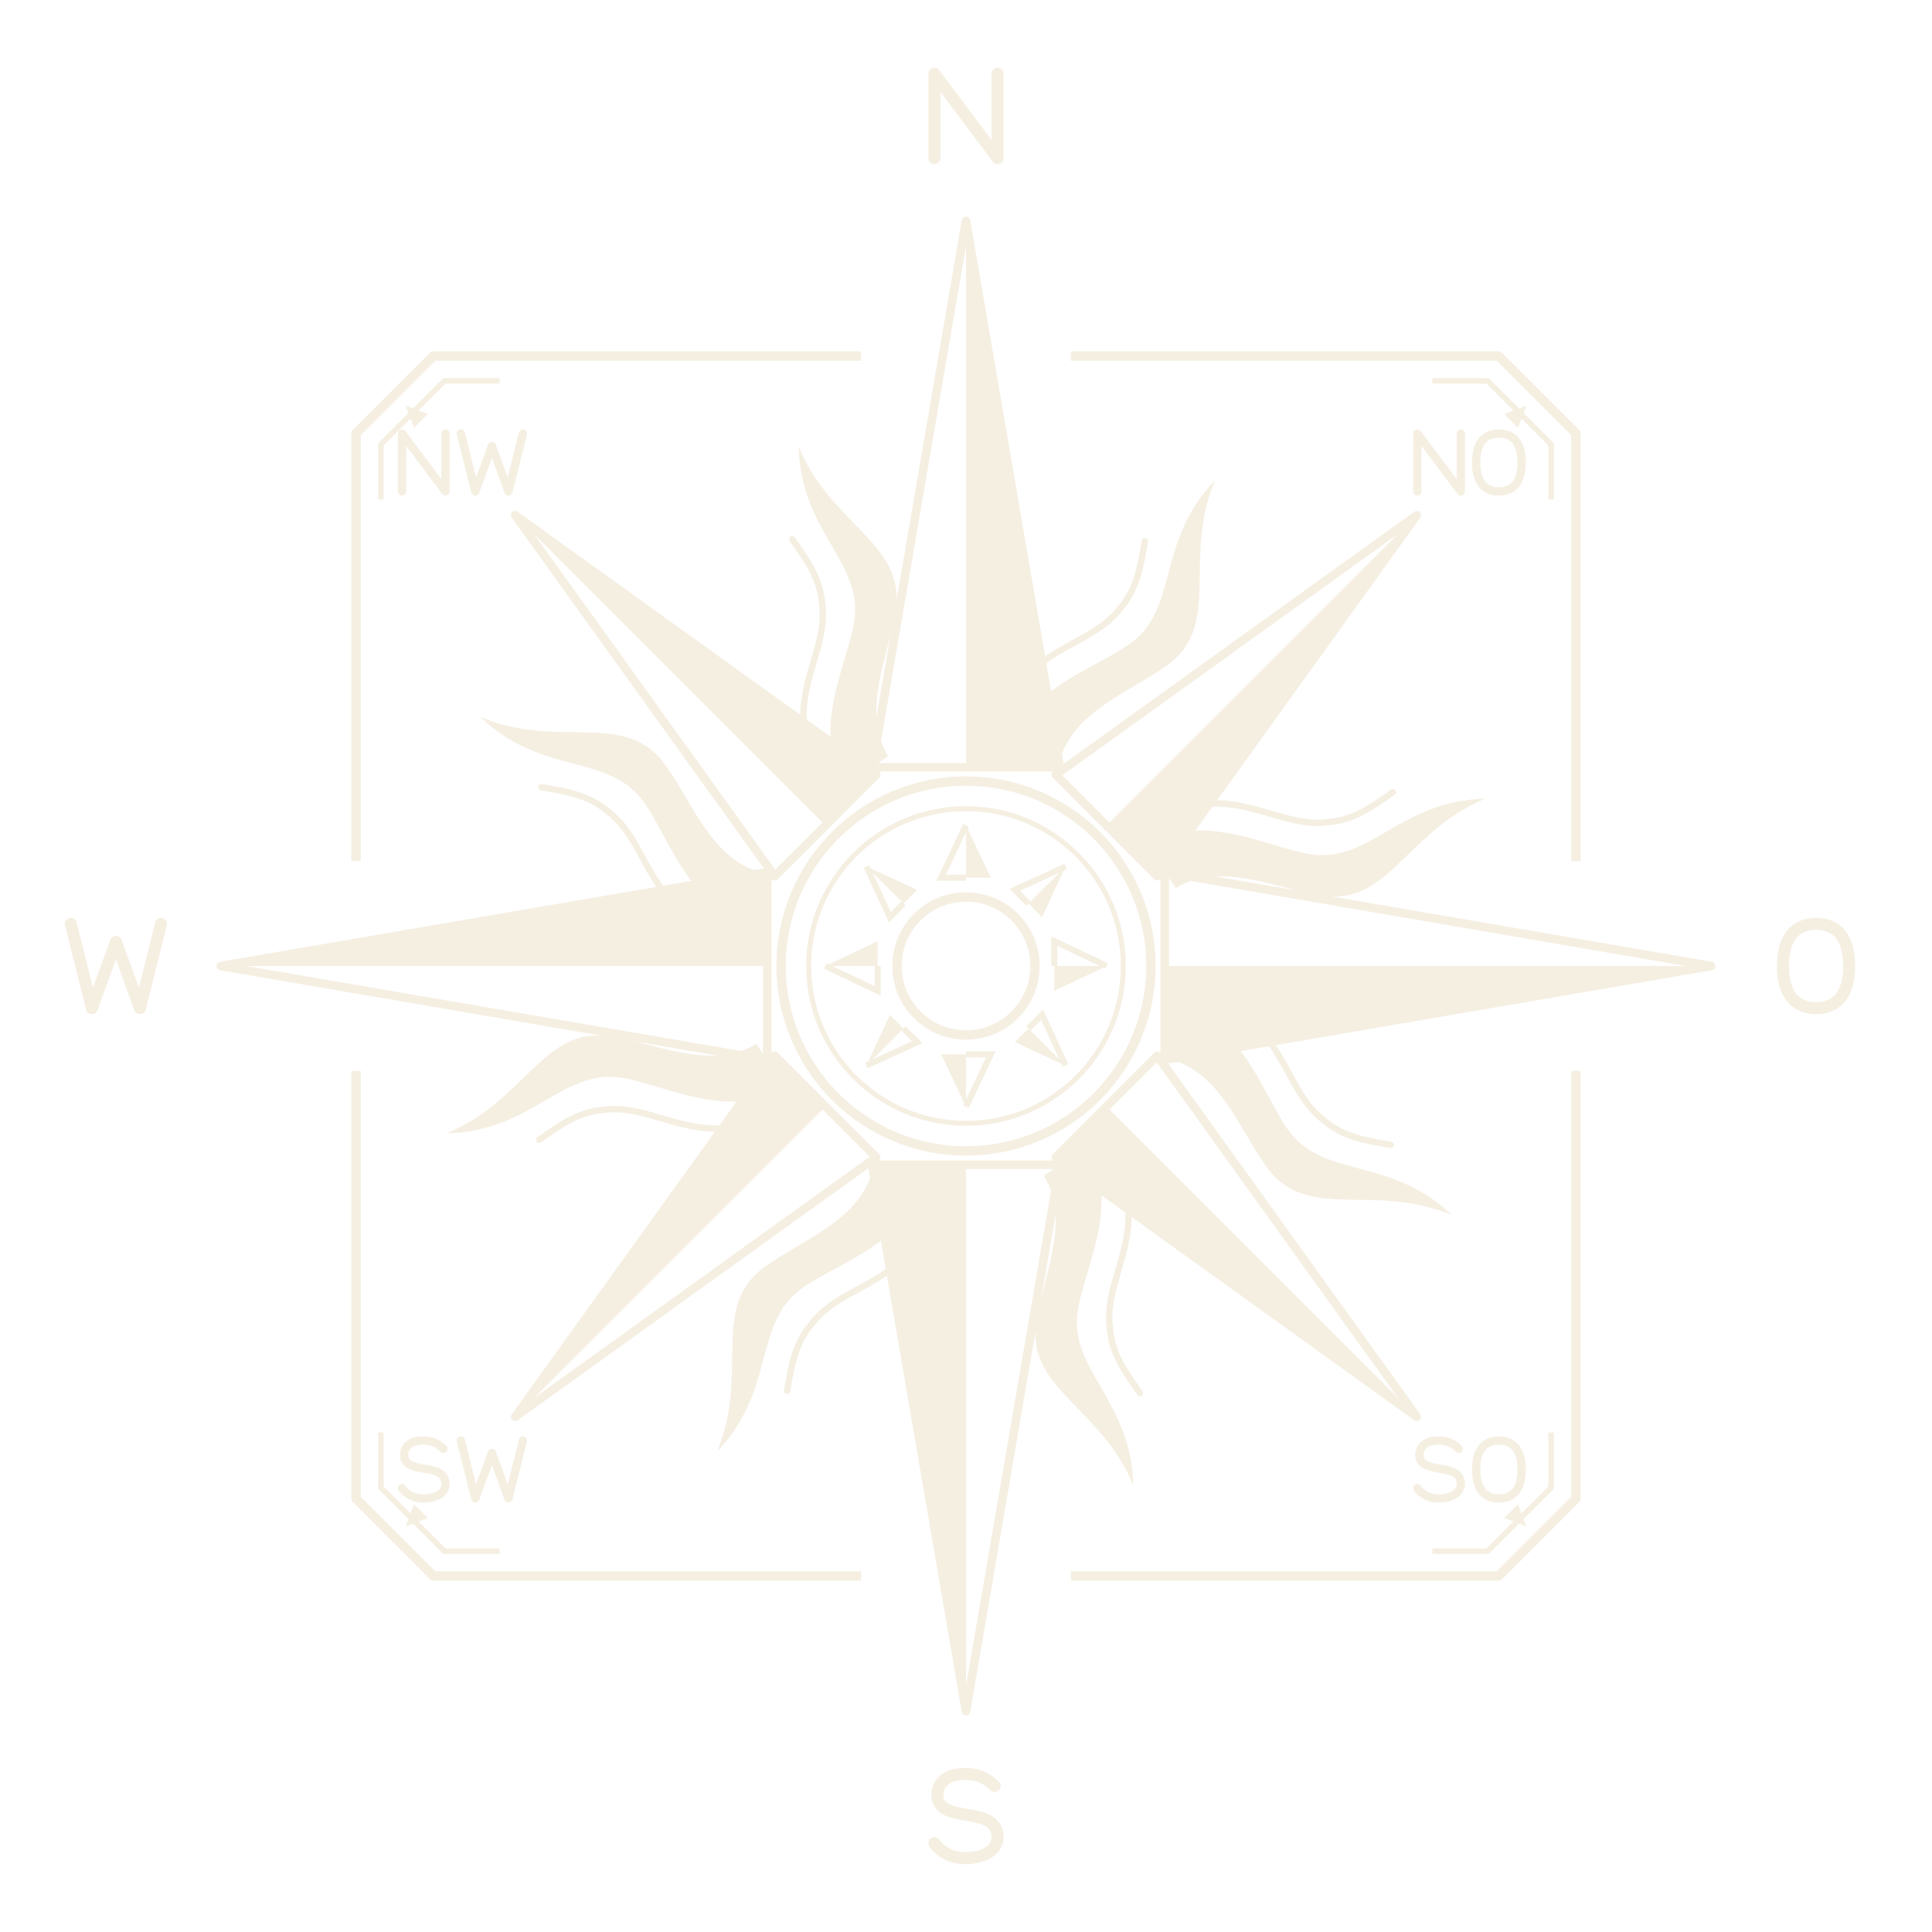
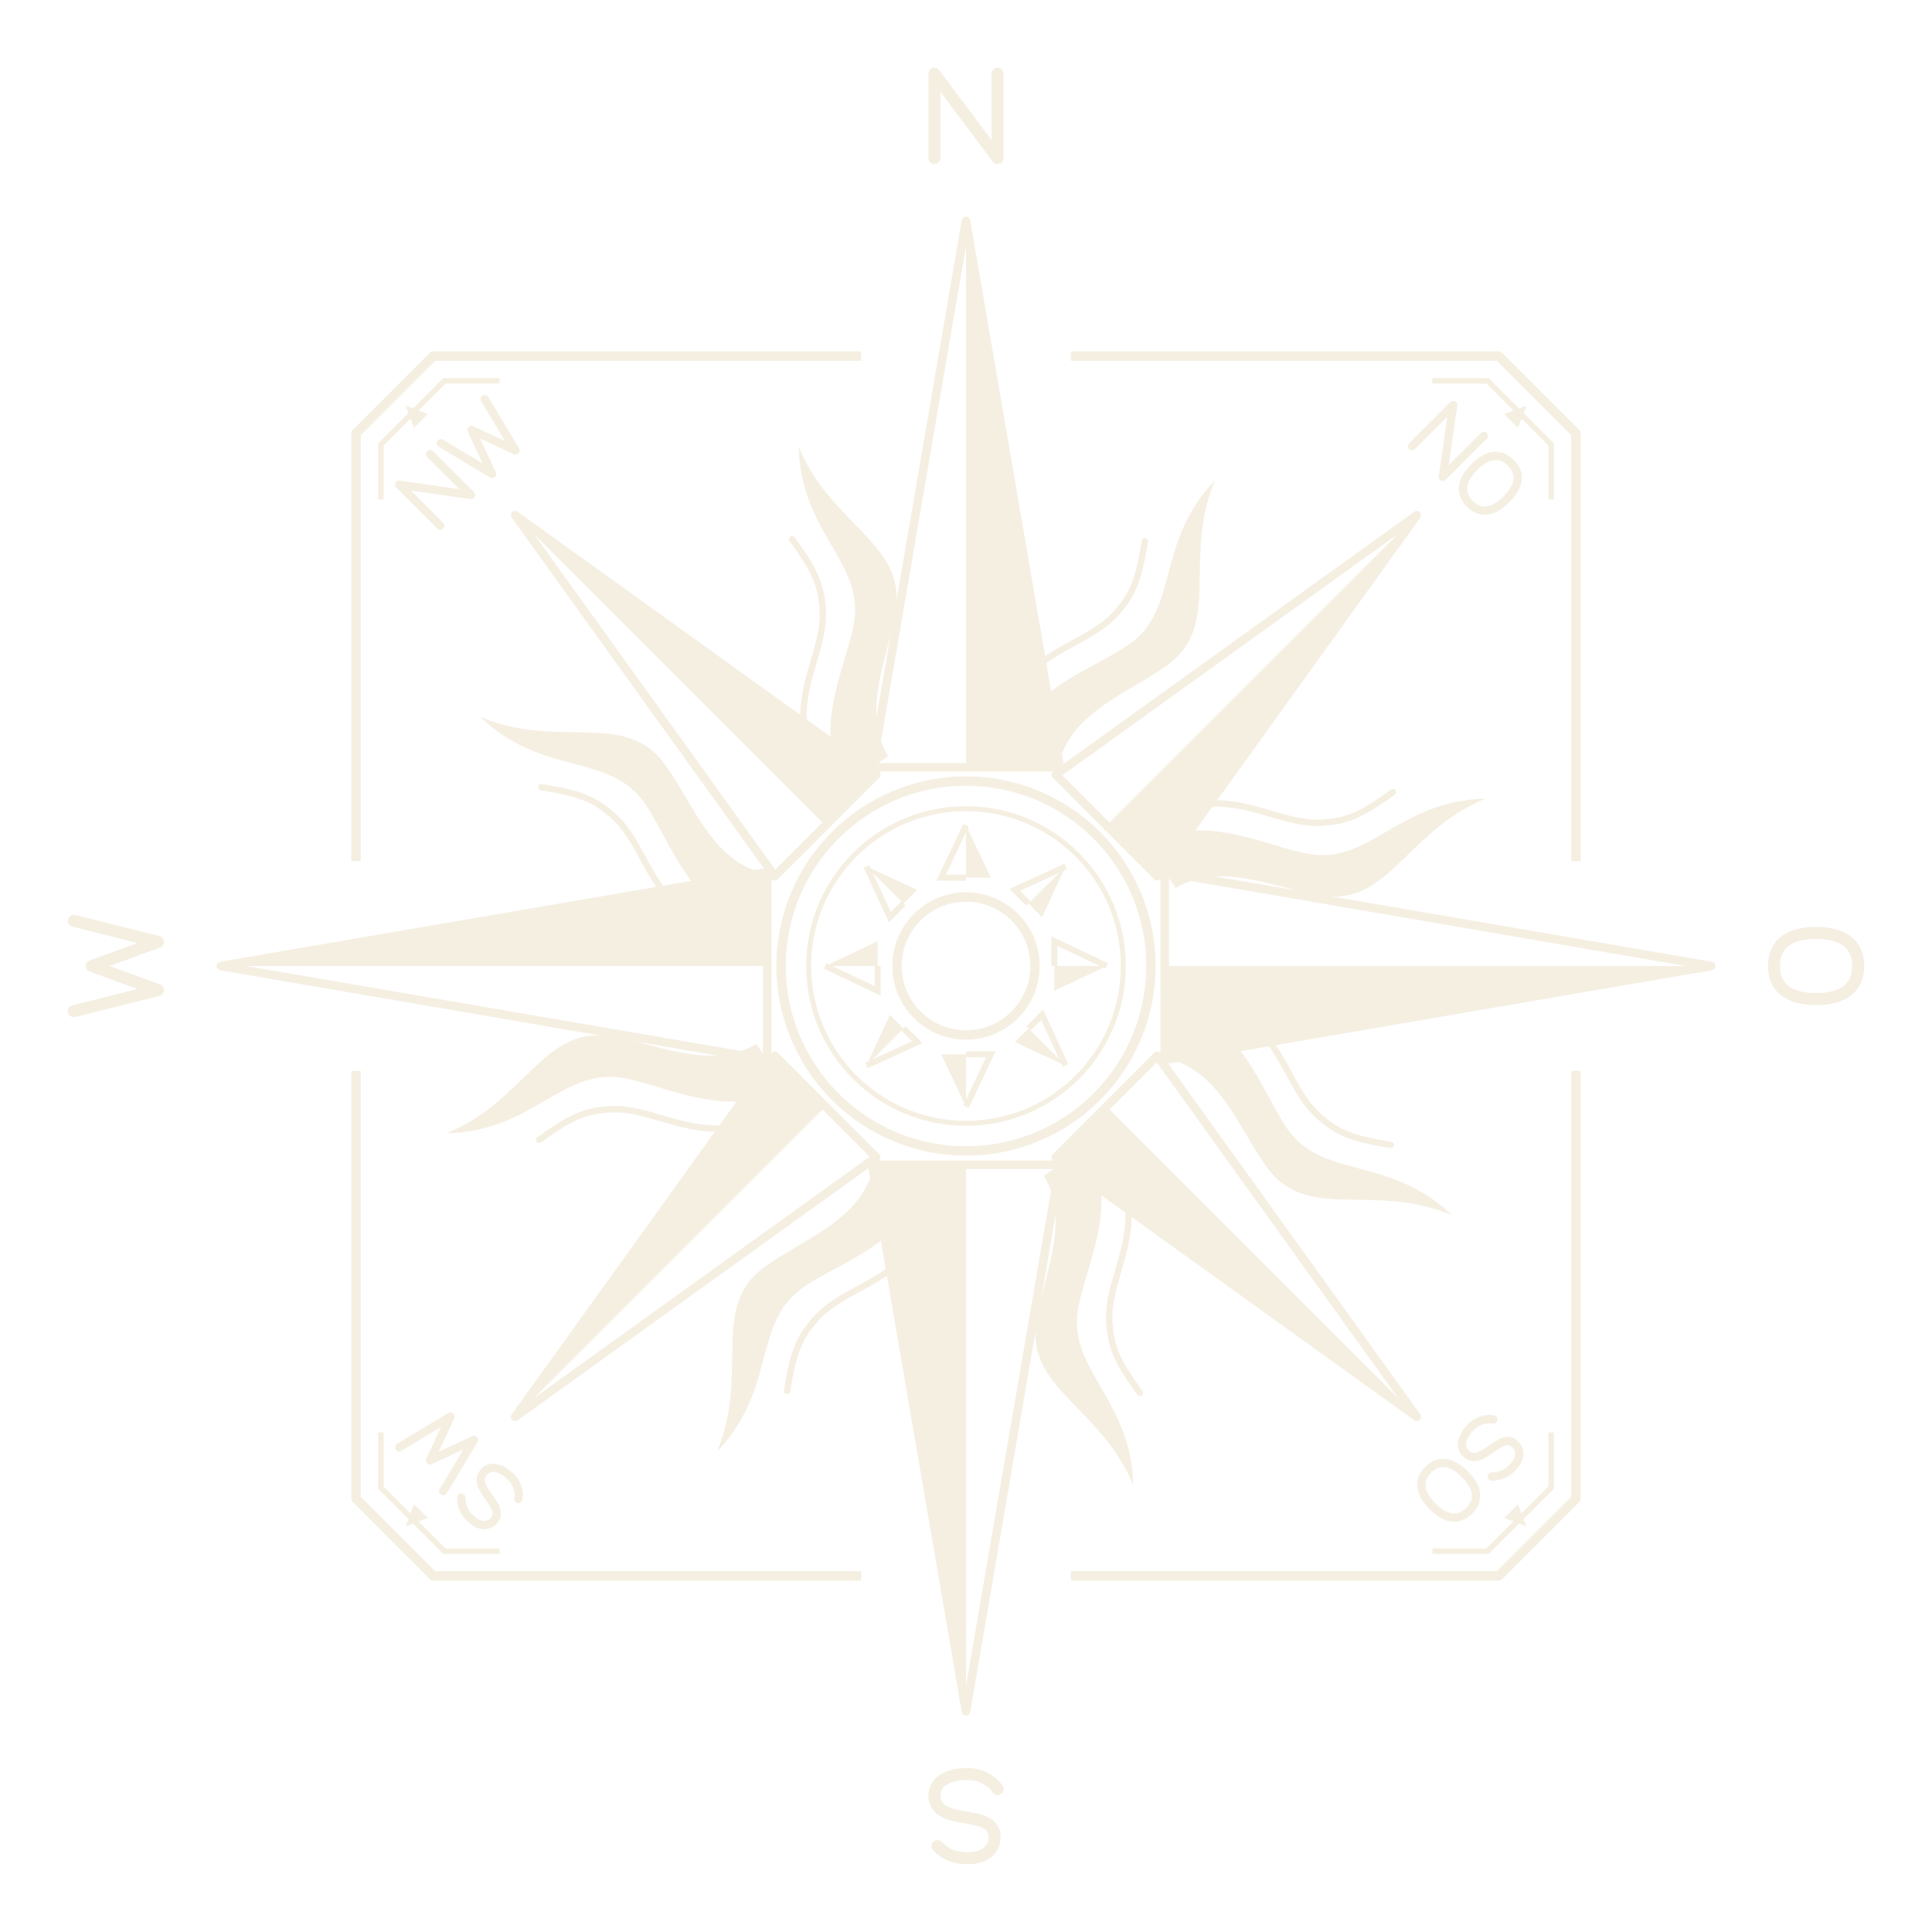
<svg xmlns="http://www.w3.org/2000/svg" width="700" height="700" viewBox="-350 -350 700 700" role="img" aria-labelledby="title desc" fill="#f5efe2">
  <g transform="rotate(0)">
    <g fill="none" stroke="#f5efe2" stroke-width="3.4" stroke-linejoin="round">
      <path d="M-38 -221H-193L-221 -193V-38" />
    </g>
    <g fill="none" stroke="#f5efe2" stroke-width="2">
      <path d="M-169 -212H-189L-212 -189V-169" />
    </g>
    <path d="M-203 -203L-195 -200 -200 -195Z" />
  </g>
  <g transform="rotate(90)">
    <g fill="none" stroke="#f5efe2" stroke-width="3.4" stroke-linejoin="round">
      <path d="M-38 -221H-193L-221 -193V-38" />
    </g>
    <g fill="none" stroke="#f5efe2" stroke-width="2">
      <path d="M-169 -212H-189L-212 -189V-169" />
    </g>
    <path d="M-203 -203L-195 -200 -200 -195Z" />
  </g>
  <g transform="rotate(180)">
    <g fill="none" stroke="#f5efe2" stroke-width="3.4" stroke-linejoin="round">
      <path d="M-38 -221H-193L-221 -193V-38" />
    </g>
    <g fill="none" stroke="#f5efe2" stroke-width="2">
      <path d="M-169 -212H-189L-212 -189V-169" />
    </g>
    <path d="M-203 -203L-195 -200 -200 -195Z" />
  </g>
  <g transform="rotate(270)">
    <g fill="none" stroke="#f5efe2" stroke-width="3.4" stroke-linejoin="round">
      <path d="M-38 -221H-193L-221 -193V-38" />
    </g>
    <g fill="none" stroke="#f5efe2" stroke-width="2">
      <path d="M-169 -212H-189L-212 -189V-169" />
    </g>
    <path d="M-203 -203L-195 -200 -200 -195Z" />
  </g>
  <g transform="rotate(22.5)">
    <path d="M-16 -77C-19 -102 4 -119 11 -132C21 -150 5 -169 16 -197C16 -167 37 -151 27 -131C19 -116 0 -101 3 -81Z" />
    <g fill="none" stroke="#f5efe2" stroke-width="2.3" stroke-linecap="round">
      <path d="M-22 -99C-18 -118 -2 -126 2 -141C5 -150 3 -158 1 -167" />
    </g>
  </g>
  <g transform="rotate(67.5)">
    <path d="M-16 -77C-19 -102 4 -119 11 -132C21 -150 5 -169 16 -197C16 -167 37 -151 27 -131C19 -116 0 -101 3 -81Z" />
    <g fill="none" stroke="#f5efe2" stroke-width="2.3" stroke-linecap="round">
      <path d="M-22 -99C-18 -118 -2 -126 2 -141C5 -150 3 -158 1 -167" />
    </g>
  </g>
  <g transform="rotate(112.5)">
    <path d="M-16 -77C-19 -102 4 -119 11 -132C21 -150 5 -169 16 -197C16 -167 37 -151 27 -131C19 -116 0 -101 3 -81Z" />
    <g fill="none" stroke="#f5efe2" stroke-width="2.3" stroke-linecap="round">
      <path d="M-22 -99C-18 -118 -2 -126 2 -141C5 -150 3 -158 1 -167" />
    </g>
  </g>
  <g transform="rotate(157.5)">
    <path d="M-16 -77C-19 -102 4 -119 11 -132C21 -150 5 -169 16 -197C16 -167 37 -151 27 -131C19 -116 0 -101 3 -81Z" />
    <g fill="none" stroke="#f5efe2" stroke-width="2.3" stroke-linecap="round">
      <path d="M-22 -99C-18 -118 -2 -126 2 -141C5 -150 3 -158 1 -167" />
    </g>
  </g>
  <g transform="rotate(202.5)">
    <path d="M-16 -77C-19 -102 4 -119 11 -132C21 -150 5 -169 16 -197C16 -167 37 -151 27 -131C19 -116 0 -101 3 -81Z" />
    <g fill="none" stroke="#f5efe2" stroke-width="2.3" stroke-linecap="round">
      <path d="M-22 -99C-18 -118 -2 -126 2 -141C5 -150 3 -158 1 -167" />
    </g>
  </g>
  <g transform="rotate(247.5)">
    <path d="M-16 -77C-19 -102 4 -119 11 -132C21 -150 5 -169 16 -197C16 -167 37 -151 27 -131C19 -116 0 -101 3 -81Z" />
    <g fill="none" stroke="#f5efe2" stroke-width="2.3" stroke-linecap="round">
      <path d="M-22 -99C-18 -118 -2 -126 2 -141C5 -150 3 -158 1 -167" />
    </g>
  </g>
  <g transform="rotate(292.5)">
    <path d="M-16 -77C-19 -102 4 -119 11 -132C21 -150 5 -169 16 -197C16 -167 37 -151 27 -131C19 -116 0 -101 3 -81Z" />
    <g fill="none" stroke="#f5efe2" stroke-width="2.3" stroke-linecap="round">
      <path d="M-22 -99C-18 -118 -2 -126 2 -141C5 -150 3 -158 1 -167" />
    </g>
  </g>
  <g transform="rotate(337.5)">
    <path d="M-16 -77C-19 -102 4 -119 11 -132C21 -150 5 -169 16 -197C16 -167 37 -151 27 -131C19 -116 0 -101 3 -81Z" />
    <g fill="none" stroke="#f5efe2" stroke-width="2.3" stroke-linecap="round">
      <path d="M-22 -99C-18 -118 -2 -126 2 -141C5 -150 3 -158 1 -167" />
    </g>
  </g>
  <g transform="rotate(0)">
    <path d="M0 -270L34 -72H0Z" />
    <g fill="none" stroke="#f5efe2" stroke-width="3.1" stroke-linejoin="round">
      <path d="M0 -270L-34 -72H34Z" />
    </g>
  </g>
  <g transform="rotate(45)">
    <path d="M0 -231L26 -72H0Z" />
    <g fill="none" stroke="#f5efe2" stroke-width="3.1" stroke-linejoin="round">
      <path d="M0 -231L-26 -72H26Z" />
    </g>
  </g>
  <g transform="rotate(90)">
    <path d="M0 -270L34 -72H0Z" />
    <g fill="none" stroke="#f5efe2" stroke-width="3.1" stroke-linejoin="round">
      <path d="M0 -270L-34 -72H34Z" />
    </g>
  </g>
  <g transform="rotate(135)">
    <path d="M0 -231L26 -72H0Z" />
    <g fill="none" stroke="#f5efe2" stroke-width="3.1" stroke-linejoin="round">
      <path d="M0 -231L-26 -72H26Z" />
    </g>
  </g>
  <g transform="rotate(180)">
    <path d="M0 -270L34 -72H0Z" />
    <g fill="none" stroke="#f5efe2" stroke-width="3.1" stroke-linejoin="round">
      <path d="M0 -270L-34 -72H34Z" />
    </g>
  </g>
  <g transform="rotate(225)">
    <path d="M0 -231L26 -72H0Z" />
    <g fill="none" stroke="#f5efe2" stroke-width="3.1" stroke-linejoin="round">
      <path d="M0 -231L-26 -72H26Z" />
    </g>
  </g>
  <g transform="rotate(270)">
    <path d="M0 -270L34 -72H0Z" />
    <g fill="none" stroke="#f5efe2" stroke-width="3.1" stroke-linejoin="round">
      <path d="M0 -270L-34 -72H34Z" />
    </g>
  </g>
  <g transform="rotate(315)">
    <path d="M0 -231L26 -72H0Z" />
    <g fill="none" stroke="#f5efe2" stroke-width="3.1" stroke-linejoin="round">
      <path d="M0 -231L-26 -72H26Z" />
    </g>
  </g>
  <g fill="none" stroke="#f5efe2" stroke-width="3.4">
    <circle cx="0" cy="0" r="67" stroke-width="3.4" />
    <circle cx="0" cy="0" r="57" stroke-width="1.8" />
    <circle cx="0" cy="0" r="25" stroke-width="3.4" />
  </g>
  <g transform="rotate(0)">
    <path d="M0 -51L9 -32H0Z" />
    <g fill="none" stroke="#f5efe2" stroke-width="2.2">
      <path d="M0 -51L-9 -32H0" />
    </g>
  </g>
  <g transform="rotate(45)">
    <path d="M0 -51L7 -32H0Z" />
    <g fill="none" stroke="#f5efe2" stroke-width="2.2">
      <path d="M0 -51L-7 -32H0" />
    </g>
  </g>
  <g transform="rotate(90)">
    <path d="M0 -51L9 -32H0Z" />
    <g fill="none" stroke="#f5efe2" stroke-width="2.2">
      <path d="M0 -51L-9 -32H0" />
    </g>
  </g>
  <g transform="rotate(135)">
    <path d="M0 -51L7 -32H0Z" />
    <g fill="none" stroke="#f5efe2" stroke-width="2.2">
      <path d="M0 -51L-7 -32H0" />
    </g>
  </g>
  <g transform="rotate(180)">
    <path d="M0 -51L9 -32H0Z" />
    <g fill="none" stroke="#f5efe2" stroke-width="2.2">
      <path d="M0 -51L-9 -32H0" />
    </g>
  </g>
  <g transform="rotate(225)">
    <path d="M0 -51L7 -32H0Z" />
    <g fill="none" stroke="#f5efe2" stroke-width="2.2">
      <path d="M0 -51L-7 -32H0" />
    </g>
  </g>
  <g transform="rotate(270)">
    <path d="M0 -51L9 -32H0Z" />
    <g fill="none" stroke="#f5efe2" stroke-width="2.2">
      <path d="M0 -51L-9 -32H0" />
    </g>
  </g>
  <g transform="rotate(315)">
    <path d="M0 -51L7 -32H0Z" />
    <g fill="none" stroke="#f5efe2" stroke-width="2.2">
      <path d="M0 -51L-7 -32H0" />
    </g>
  </g>
  <g fill="none" stroke="#f5efe2" stroke-width="4" stroke-linecap="round" stroke-linejoin="round">
-     <g transform="translate(0 -308) scale(1.09)">
+     <g transform="translate(0 -308) rotate(0) scale(1.09)">
      <path d="M2 30V2L23 30V2" transform="translate(-12.5 -16)" />
    </g>
-     <g transform="translate(182.43 -182.43) scale(0.75)">
+     <g transform="translate(182.43 -182.43) rotate(45) scale(0.75)">
      <path d="M2 30V2L23 30V2" transform="translate(-27.2 -16)" />
      <path d="M13 2C5 2 2 8 2 16S5 30 13 30 24 24 24 16 21 2 13 2Z" transform="translate(1.2 -16)" />
    </g>
-     <g transform="translate(308 0) scale(1.09)">
+     <g transform="translate(308 0) rotate(90) scale(1.09)">
      <path d="M13 2C5 2 2 8 2 16S5 30 13 30 24 24 24 16 21 2 13 2Z" transform="translate(-13 -16)" />
    </g>
-     <g transform="translate(182.43 182.43) scale(0.75)">
+     <g transform="translate(182.43 182.43) rotate(135) scale(0.75)">
      <path d="M22 6C19 3 16 2 12 2 6 2 3 5 3 9 3 19 23 12 23 23 23 27 19 30 12 30 8 30 4 28 2 25" transform="translate(-27.2 -16)" />
      <path d="M13 2C5 2 2 8 2 16S5 30 13 30 24 24 24 16 21 2 13 2Z" transform="translate(1.2 -16)" />
    </g>
-     <g transform="translate(0 308) scale(1.09)">
+     <g transform="translate(0 308) rotate(180) scale(1.09)">
      <path d="M22 6C19 3 16 2 12 2 6 2 3 5 3 9 3 19 23 12 23 23 23 27 19 30 12 30 8 30 4 28 2 25" transform="translate(-12.5 -16)" />
    </g>
-     <g transform="translate(-182.43 182.43) scale(0.75)">
+     <g transform="translate(-182.43 182.43) rotate(225) scale(0.75)">
      <path d="M22 6C19 3 16 2 12 2 6 2 3 5 3 9 3 19 23 12 23 23 23 27 19 30 12 30 8 30 4 28 2 25" transform="translate(-31.2 -16)" />
      <path d="M2 2L9 30 17 8 25 30 32 2" transform="translate(-2.8 -16)" />
    </g>
-     <g transform="translate(-308 0) scale(1.09)">
+     <g transform="translate(-308 0) rotate(270) scale(1.09)">
      <path d="M2 2L9 30 17 8 25 30 32 2" transform="translate(-17 -16)" />
    </g>
-     <g transform="translate(-182.43 -182.43) scale(0.75)">
+     <g transform="translate(-182.43 -182.43) rotate(315) scale(0.75)">
      <path d="M2 30V2L23 30V2" transform="translate(-31.2 -16)" />
      <path d="M2 2L9 30 17 8 25 30 32 2" transform="translate(-2.8 -16)" />
    </g>
  </g>
</svg>
